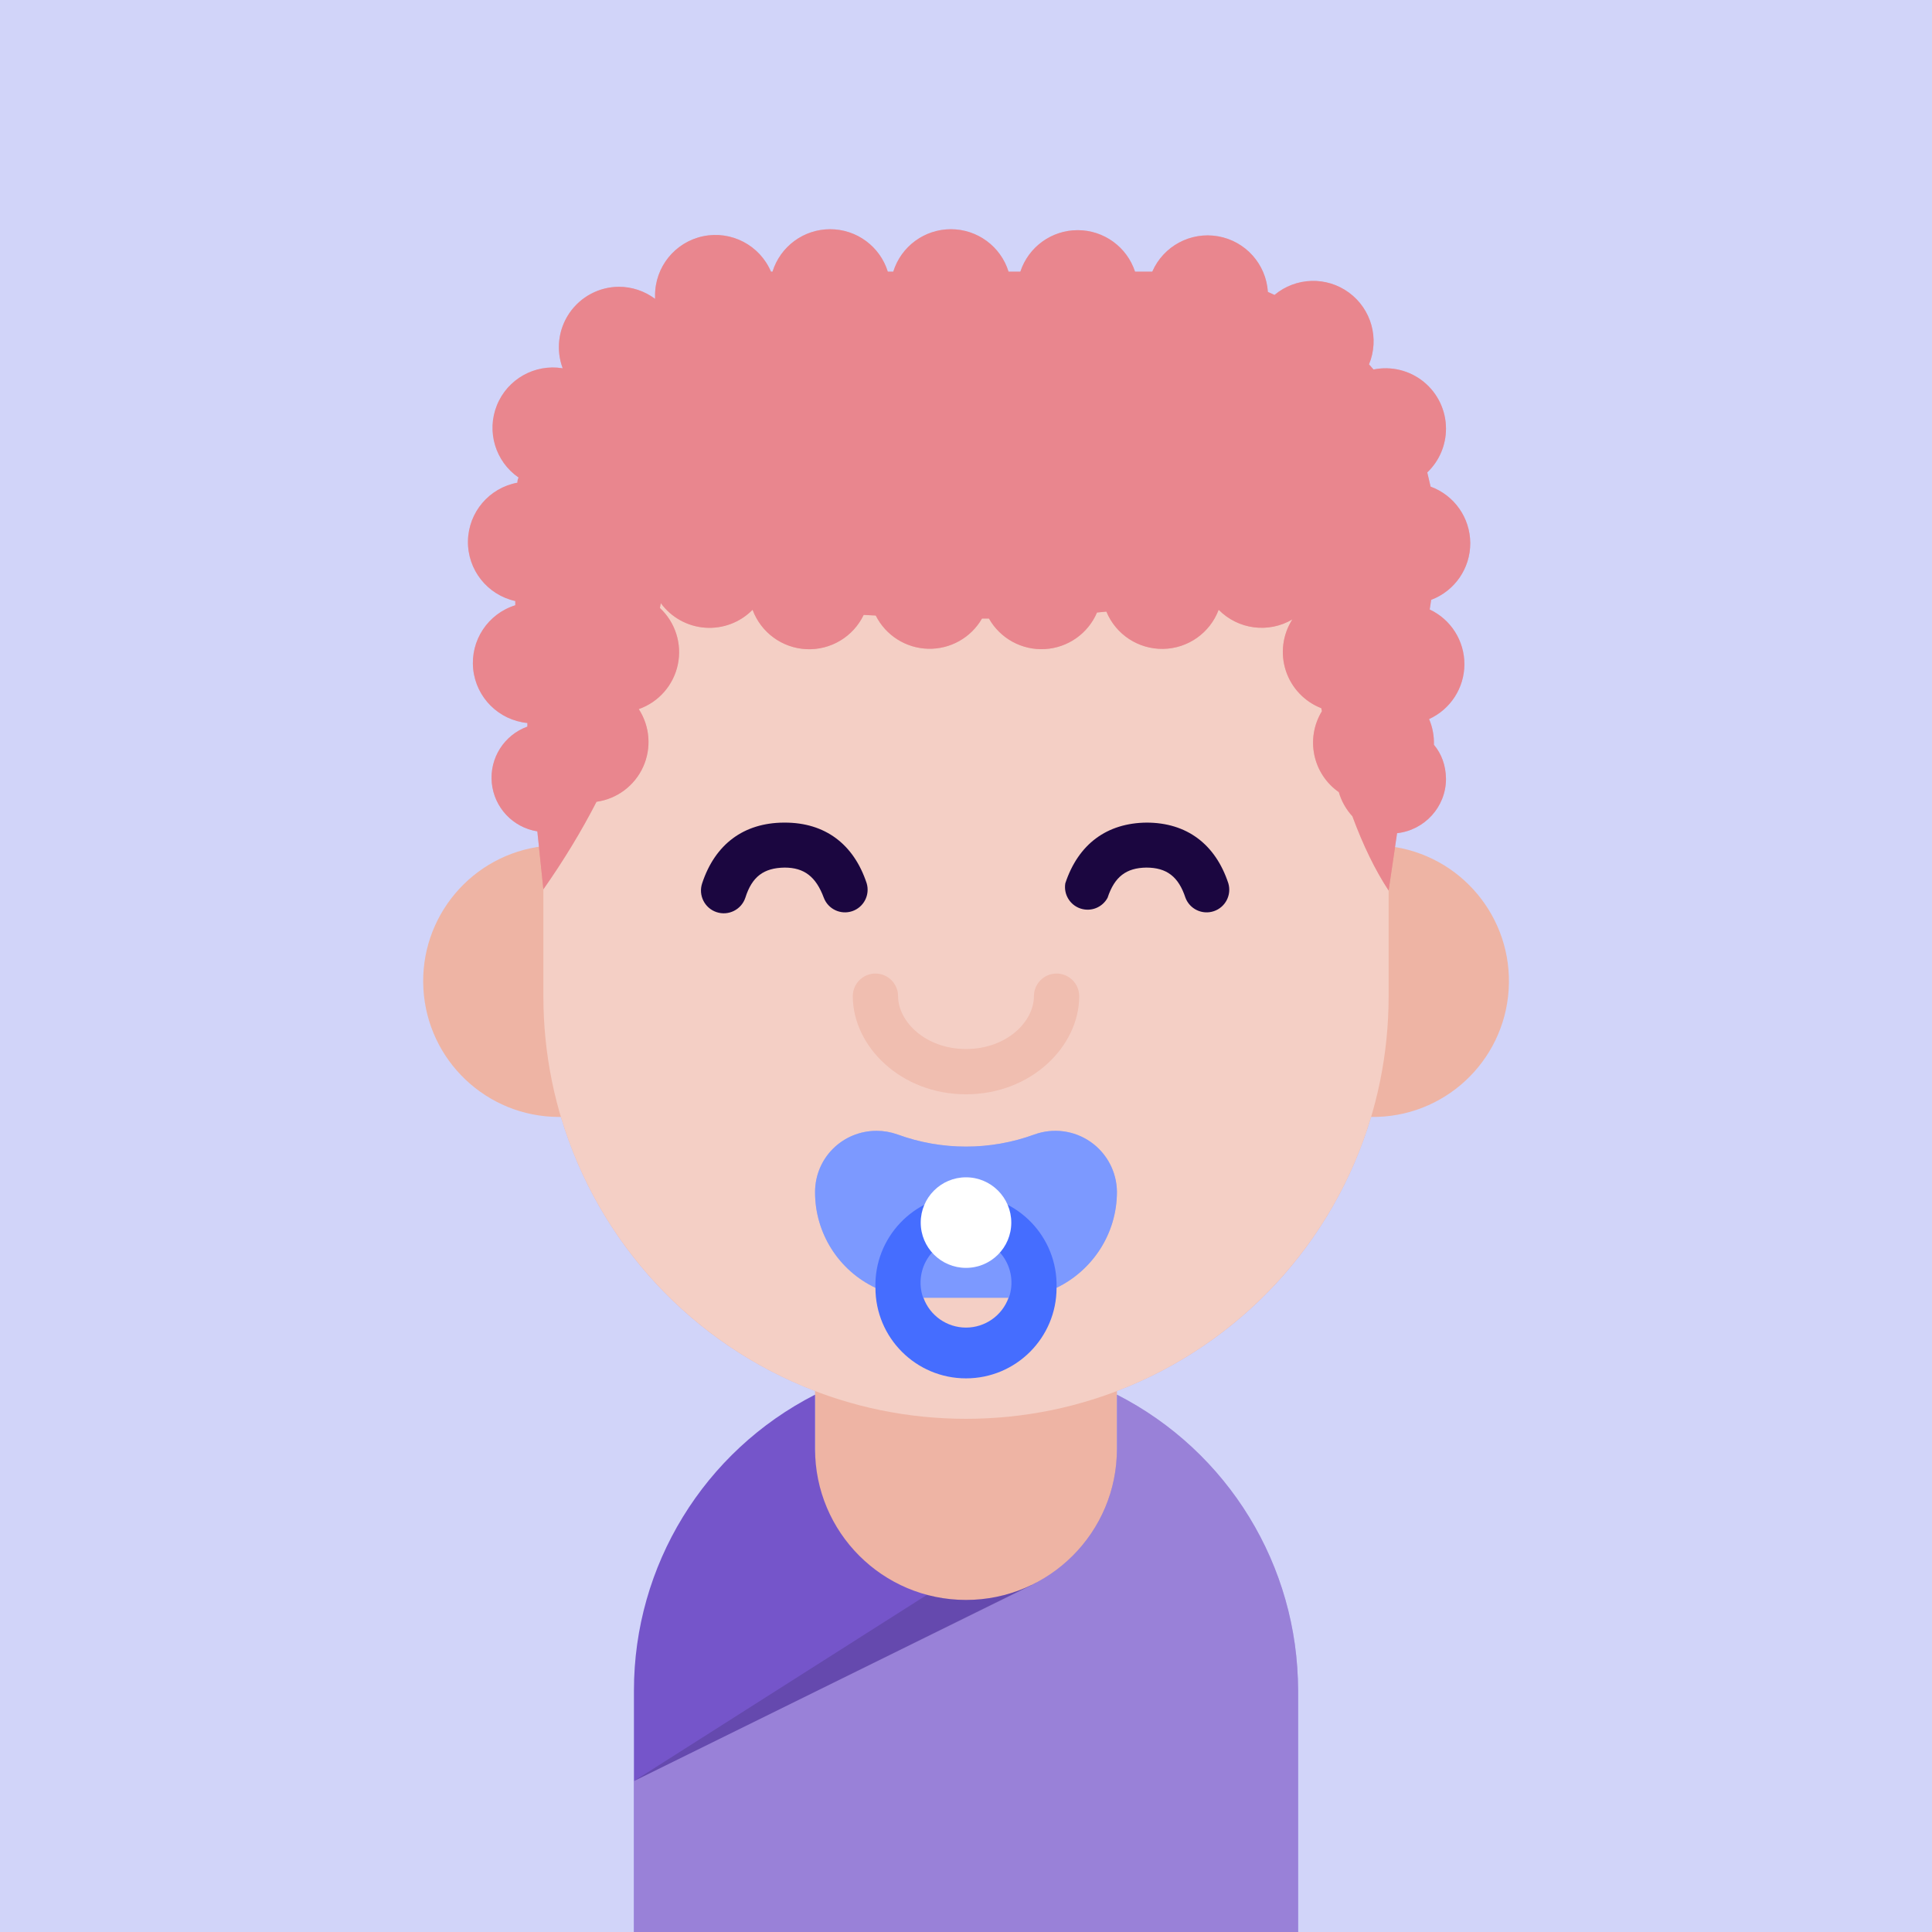
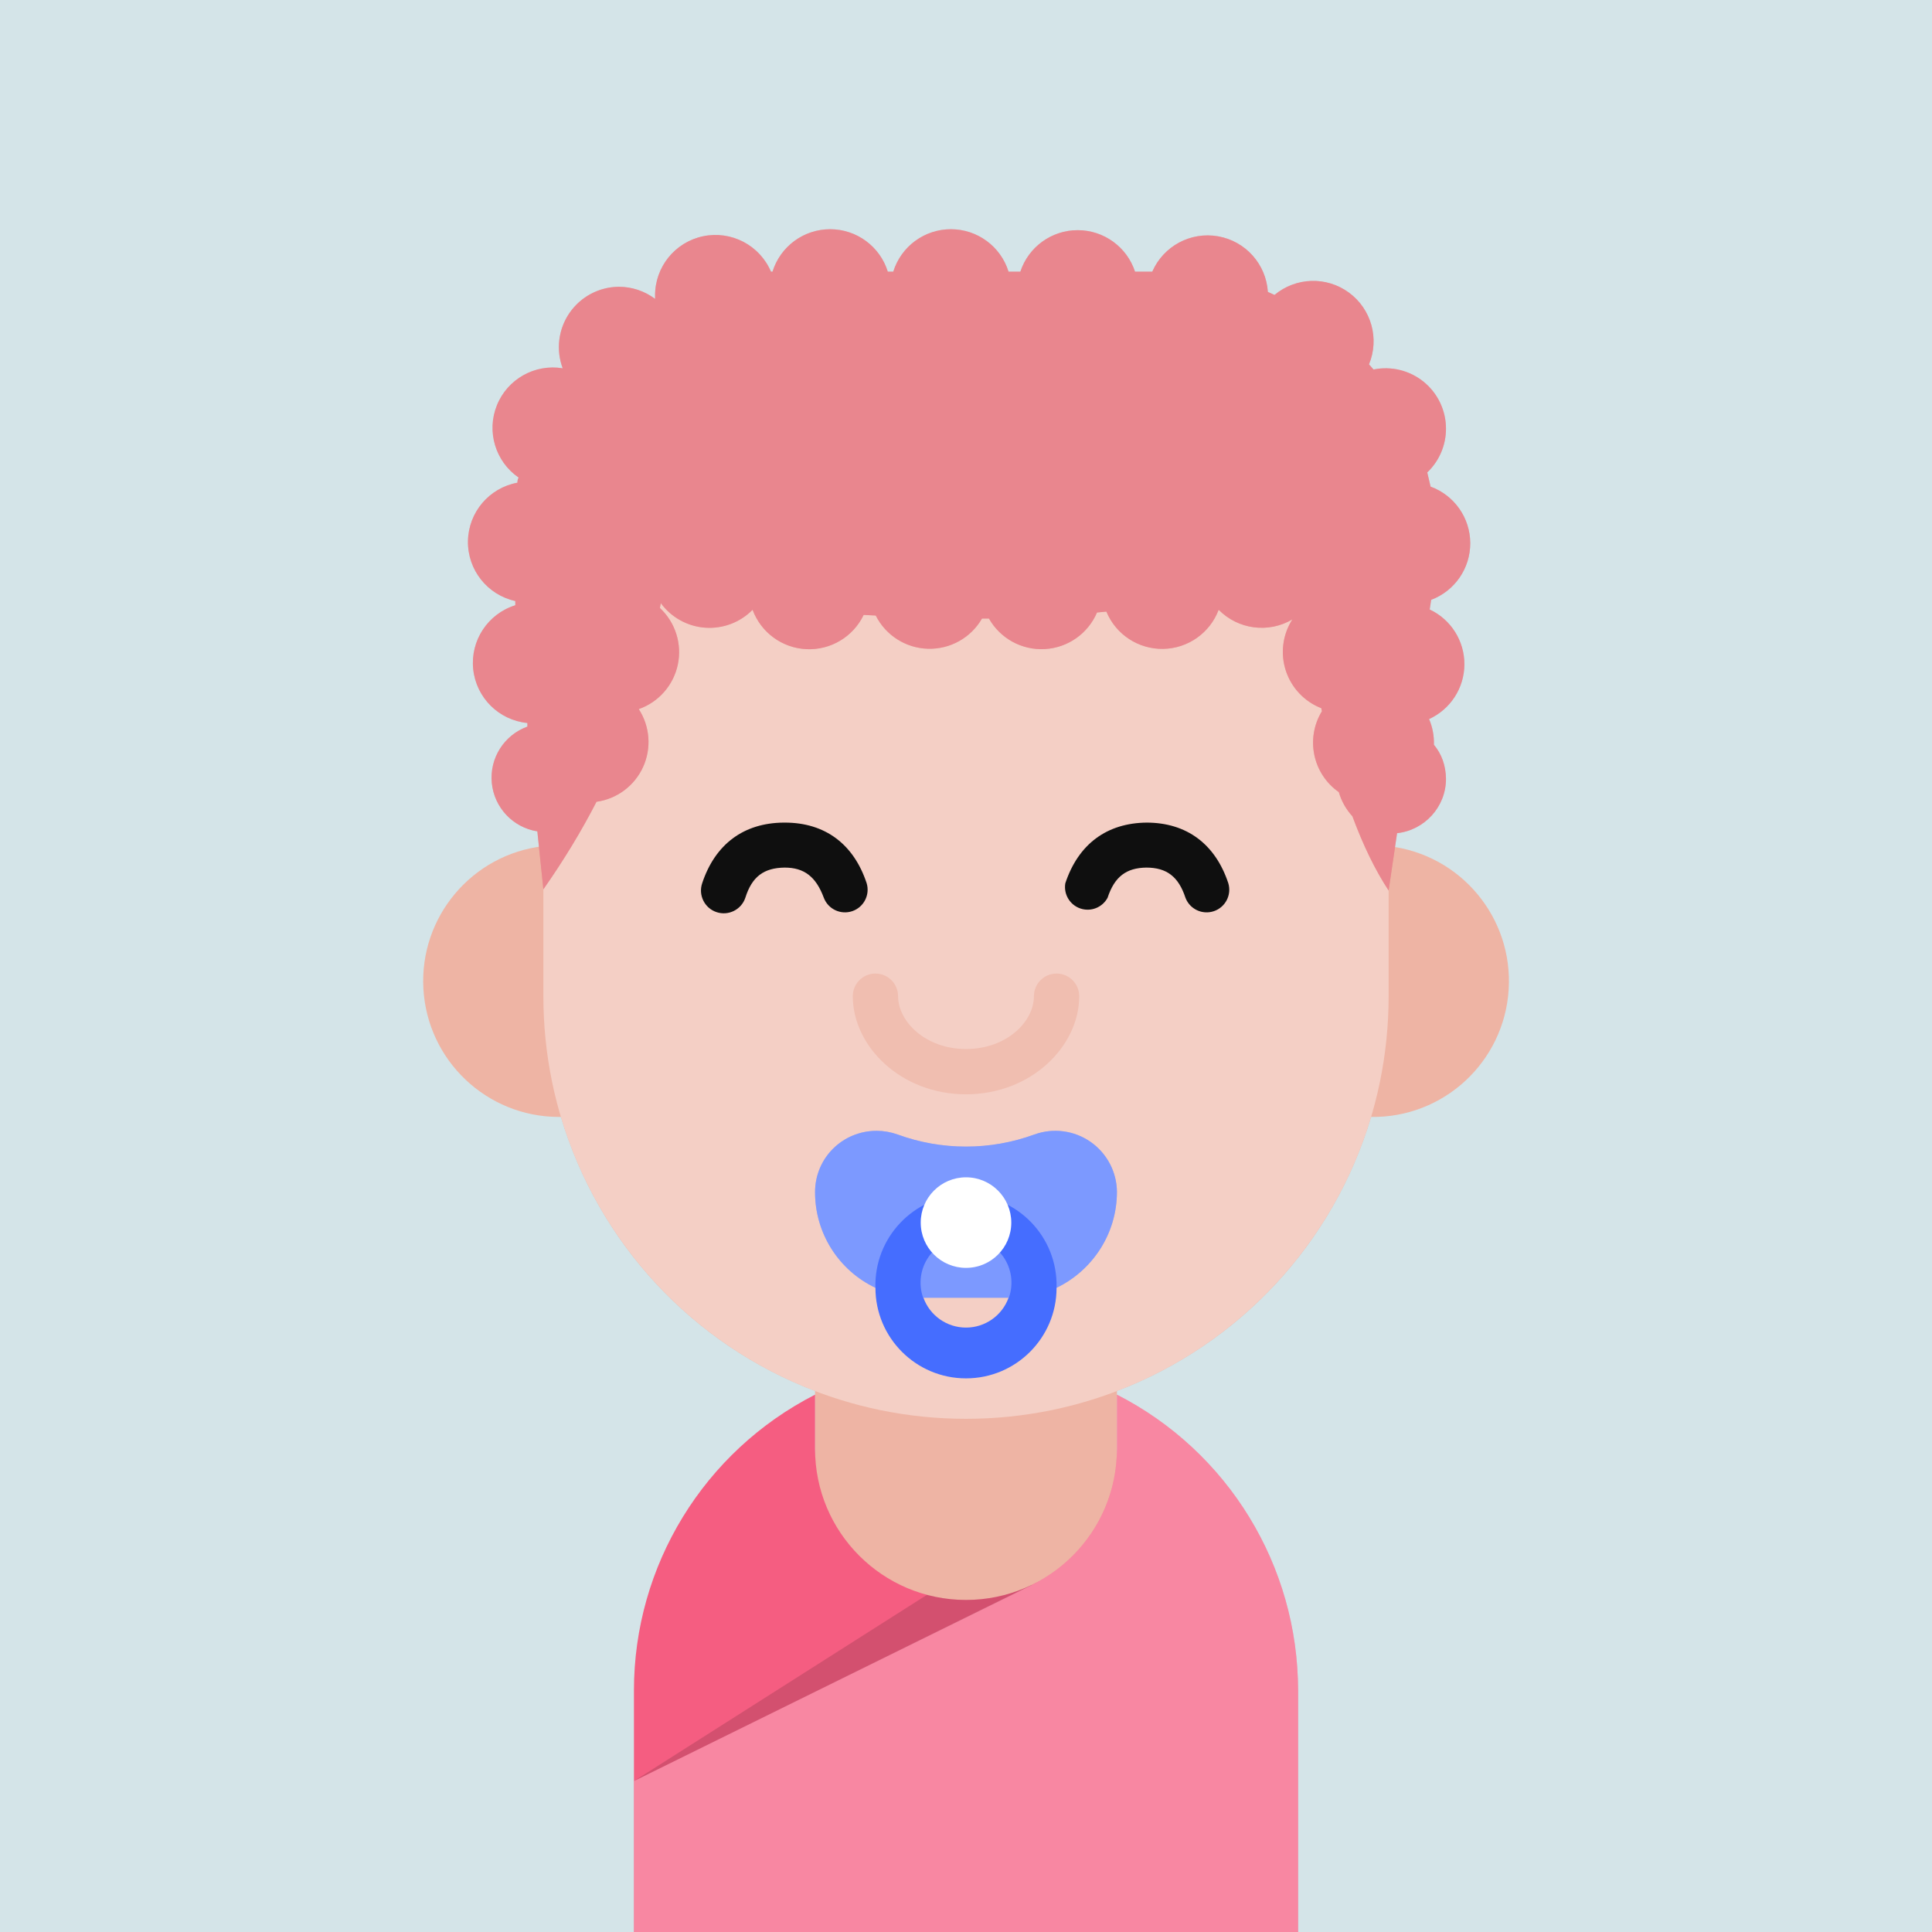
<svg xmlns="http://www.w3.org/2000/svg" viewBox="0 0 64 64" fill="none" shape-rendering="auto" aria-hidden="true">
  <defs>
    <g id="eyes-happy-5b5b1524">
-       <path d="M6 3.25c1.33 0 2.28.71 2.71 2.01a.75.75 0 0 1-1.42.48c-.26-.7-.65-1-1.3-1-.69.01-1.08.3-1.3 1a.75.75 0 0 1-1.43-.48c.43-1.3 1.38-2 2.7-2.01m12.02 0c1.33 0 2.28.71 2.71 2.01a.75.75 0 0 1-1.42.48c-.23-.7-.62-1-1.3-1-.66.01-1.05.3-1.28 1a.75.75 0 0 1-1.4-.48c.43-1.3 1.38-2 2.7-2.01" fill="#1B0640" />
+       <path d="M6 3.25c1.33 0 2.28.71 2.71 2.01a.75.75 0 0 1-1.42.48c-.26-.7-.65-1-1.3-1-.69.01-1.08.3-1.3 1a.75.75 0 0 1-1.43-.48c.43-1.3 1.38-2 2.7-2.01m12.02 0c1.33 0 2.28.71 2.71 2.01a.75.75 0 0 1-1.42.48c-.23-.7-.62-1-1.3-1-.66.01-1.05.3-1.28 1a.75.75 0 0 1-1.4-.48c.43-1.3 1.38-2 2.7-2.01" fill="#0f0f0f" />
    </g>
    <g id="hair-curlyHighTop-5b5b1524">
      <path d="M24.3 4.5a2 2 0 0 1 3.8 0h.57a2 2 0 0 1 3.83.67l.22.1a2 2 0 0 1 3.13 2.3l.15.17a2 2 0 0 1 2.4 1.96 2 2 0 0 1-.62 1.45l.11.47a2 2 0 0 1 .02 3.75l-.05.32a2 2 0 0 1-.02 3.63 2 2 0 0 1 .16.85q.39.47.4 1.13c0 .93-.71 1.7-1.62 1.8L36.5 25q-.66-1-1.2-2.46a2 2 0 0 1-.45-.8 2 2 0 0 1-.56-2.68l-.02-.1a2 2 0 0 1-.96-2.94 2 2 0 0 1-2.44-.32 2 2 0 0 1-3.72.06l-.31.03a2 2 0 0 1-3.58.2h-.23a2 2 0 0 1-3.52-.1l-.4-.02a2 2 0 0 1-3.68-.17 2 2 0 0 1-3.04-.22l-.03.16a2 2 0 0 1-.7 3.35 2 2 0 0 1-1.4 3.07q-.75 1.46-1.76 2.9l-.2-1.92a1.8 1.8 0 0 1-.33-3.47v-.12a2 2 0 0 1-.4-3.9v-.14a2 2 0 0 1 .07-3.92q0-.1.04-.17A2 2 0 0 1 9.14 7.7 2 2 0 0 1 11 5a2 2 0 0 1 1.2.4v-.1a2 2 0 0 1 3.84-.8h.05a2 2 0 0 1 3.82 0h.18a2 2 0 0 1 3.82 0z" fill="#e15c66" />
      <mask id="hairCurlyHighTop-a" style="mask-type:luminance">
        <path d="M24.3 4.5a2 2 0 0 1 3.8 0h.57a2 2 0 0 1 3.83.67l.22.1a2 2 0 0 1 3.13 2.3l.15.17a2 2 0 0 1 2.4 1.96 2 2 0 0 1-.62 1.45l.11.47a2 2 0 0 1 .02 3.75l-.05.32a2 2 0 0 1-.02 3.63 2 2 0 0 1 .16.85q.39.47.4 1.13c0 .93-.71 1.7-1.62 1.8L36.5 25q-.66-1-1.2-2.46a2 2 0 0 1-.45-.8 2 2 0 0 1-.56-2.68l-.02-.1a2 2 0 0 1-.96-2.94 2 2 0 0 1-2.44-.32 2 2 0 0 1-3.72.06l-.31.03a2 2 0 0 1-3.58.2h-.23a2 2 0 0 1-3.52-.1l-.4-.02a2 2 0 0 1-3.68-.17 2 2 0 0 1-3.04-.22l-.03.16a2 2 0 0 1-.7 3.35 2 2 0 0 1-1.4 3.07q-.75 1.46-1.76 2.9l-.2-1.92a1.8 1.8 0 0 1-.33-3.47v-.12a2 2 0 0 1-.4-3.9v-.14a2 2 0 0 1 .07-3.92q0-.1.04-.17A2 2 0 0 1 9.14 7.7 2 2 0 0 1 11 5a2 2 0 0 1 1.2.4v-.1a2 2 0 0 1 3.84-.8h.05a2 2 0 0 1 3.82 0h.18a2 2 0 0 1 3.82 0z" fill="white" />
      </mask>
      <g mask="url(#hairCurlyHighTop-a)">
        <path fill="white" opacity=".26" style="mix-blend-mode:overlay" d="M5.5 2.5h34v23h-34z" />
      </g>
    </g>
    <g id="clothes-small-5b5b1524">
-       <path d="M32 17.8H10v-8A11 11 0 0 1 16 0v1.8a5 5 0 0 0 10 0V0a11 11 0 0 1 6 9.8z" fill="#7555ca" />
+       <path d="M32 17.8H10v-8A11 11 0 0 1 16 0v1.8a5 5 0 0 0 10 0V0a11 11 0 0 1 6 9.8z" fill="#f55d81" />
      <mask id="clothesSmall-a" style="mask-type:luminance">
        <path d="M32 17.8H10v-8A11 11 0 0 1 16 0v1.8a5 5 0 0 0 10 0V0a11 11 0 0 1 6 9.8z" fill="white" />
      </mask>
      <g mask="url(#clothesSmall-a)">
        <path opacity=".14" d="M20.62 6.05 22 5.8l1.2.5L10 12.8z" fill="black" />
        <path d="M21-1.2h11v47H10v-33l13.34-6.58z" fill="white" opacity=".26" style="mix-blend-mode:overlay" />
      </g>
    </g>
    <g id="mouth-pacifier-5b5b1524">
      <path fill-rule="evenodd" clip-rule="evenodd" d="M2.04 0q.35 0 .69.12a6.6 6.6 0 0 0 4.54 0A2.04 2.04 0 0 1 10 2.02c0 1.4-.82 2.61-2 3.18a3 3 0 0 1-6 0 3.5 3.5 0 0 1-2-3.17C0 .9.91 0 2.04 0m1.55 5.53a1.5 1.5 0 0 0 2.82 0z" fill="#456DFF" />
      <path d="M5 3.53a1.5 1.5 0 0 1 1.42 2H3.58a1.5 1.5 0 0 1 1.42-2M2.04 0q.35 0 .69.12a6.6 6.6 0 0 0 4.54 0A2.04 2.04 0 0 1 10 2.02c0 1.4-.82 2.61-2 3.18v-.17a3 3 0 1 0-6 .17 3.5 3.5 0 0 1-2-3.17C0 .9.91 0 2.04 0" fill="white" fill-opacity=".3" style="mix-blend-mode:lighten" />
      <circle cx="5" cy="3.04" r="1.5" fill="white" />
    </g>
    <g id="nose-mediumRound-5b5b1524">
      <path d="M3.25.75a.75.75 0 0 1 1.5 0c0 .84.91 1.75 2.25 1.75S9.25 1.6 9.25.75a.75.75 0 1 1 1.5 0C10.75 2.41 9.16 4 7 4S3.25 2.41 3.25.75" fill="black" opacity=".36" style="mix-blend-mode:overlay" />
    </g>
    <clipPath id="clip-5b5b1524">
      <rect width="64" height="64" rx="0" ry="0" />
    </clipPath>
  </defs>
  <g clip-path="url(#clip-5b5b1524)">
-     <rect width="64" height="64" fill="#d1d4f9" />
+     <rect width="64" height="64" fill="#d4e4e8" />
    <path d="M37 46.08V52a5 5 0 0 1-10 0v-5.92A14 14 0 0 1 18.58 37h-.08a4.5 4.5 0 0 1-.5-8.97V27a14 14 0 1 1 28 0v1.03a4.5 4.5 0 0 1-.58 8.97A14 14 0 0 1 37 46.08" fill="#eeb4a4" />
    <mask id="personas-a" style="mask-type:luminance">
      <path d="M37 46.08V52a5 5 0 0 1-10 0v-5.92A14 14 0 0 1 18.58 37h-.08a4.5 4.5 0 0 1-.5-8.97V27a14 14 0 1 1 28 0v1.03a4.5 4.5 0 0 1-.58 8.97A14 14 0 0 1 37 46.08" fill="white" />
    </mask>
    <g mask="url(#personas-a)">
      <path d="M32 13a14 14 0 0 1 14 14v6a14 14 0 1 1-28 0v-6a14 14 0 0 1 14-14" fill="white" opacity=".36" style="mix-blend-mode:overlay" />
    </g>
    <use transform="translate(20 24)" href="#eyes-happy-5b5b1524" />
    <use transform="translate(9.5 4.5)" href="#hair-curlyHighTop-5b5b1524" />
    <use transform="translate(11 46.2)" href="#clothes-small-5b5b1524" />
    <use transform="translate(27 37.46)" href="#mouth-pacifier-5b5b1524" />
    <use transform="translate(25 32.25)" href="#nose-mediumRound-5b5b1524" />
  </g>
</svg>
